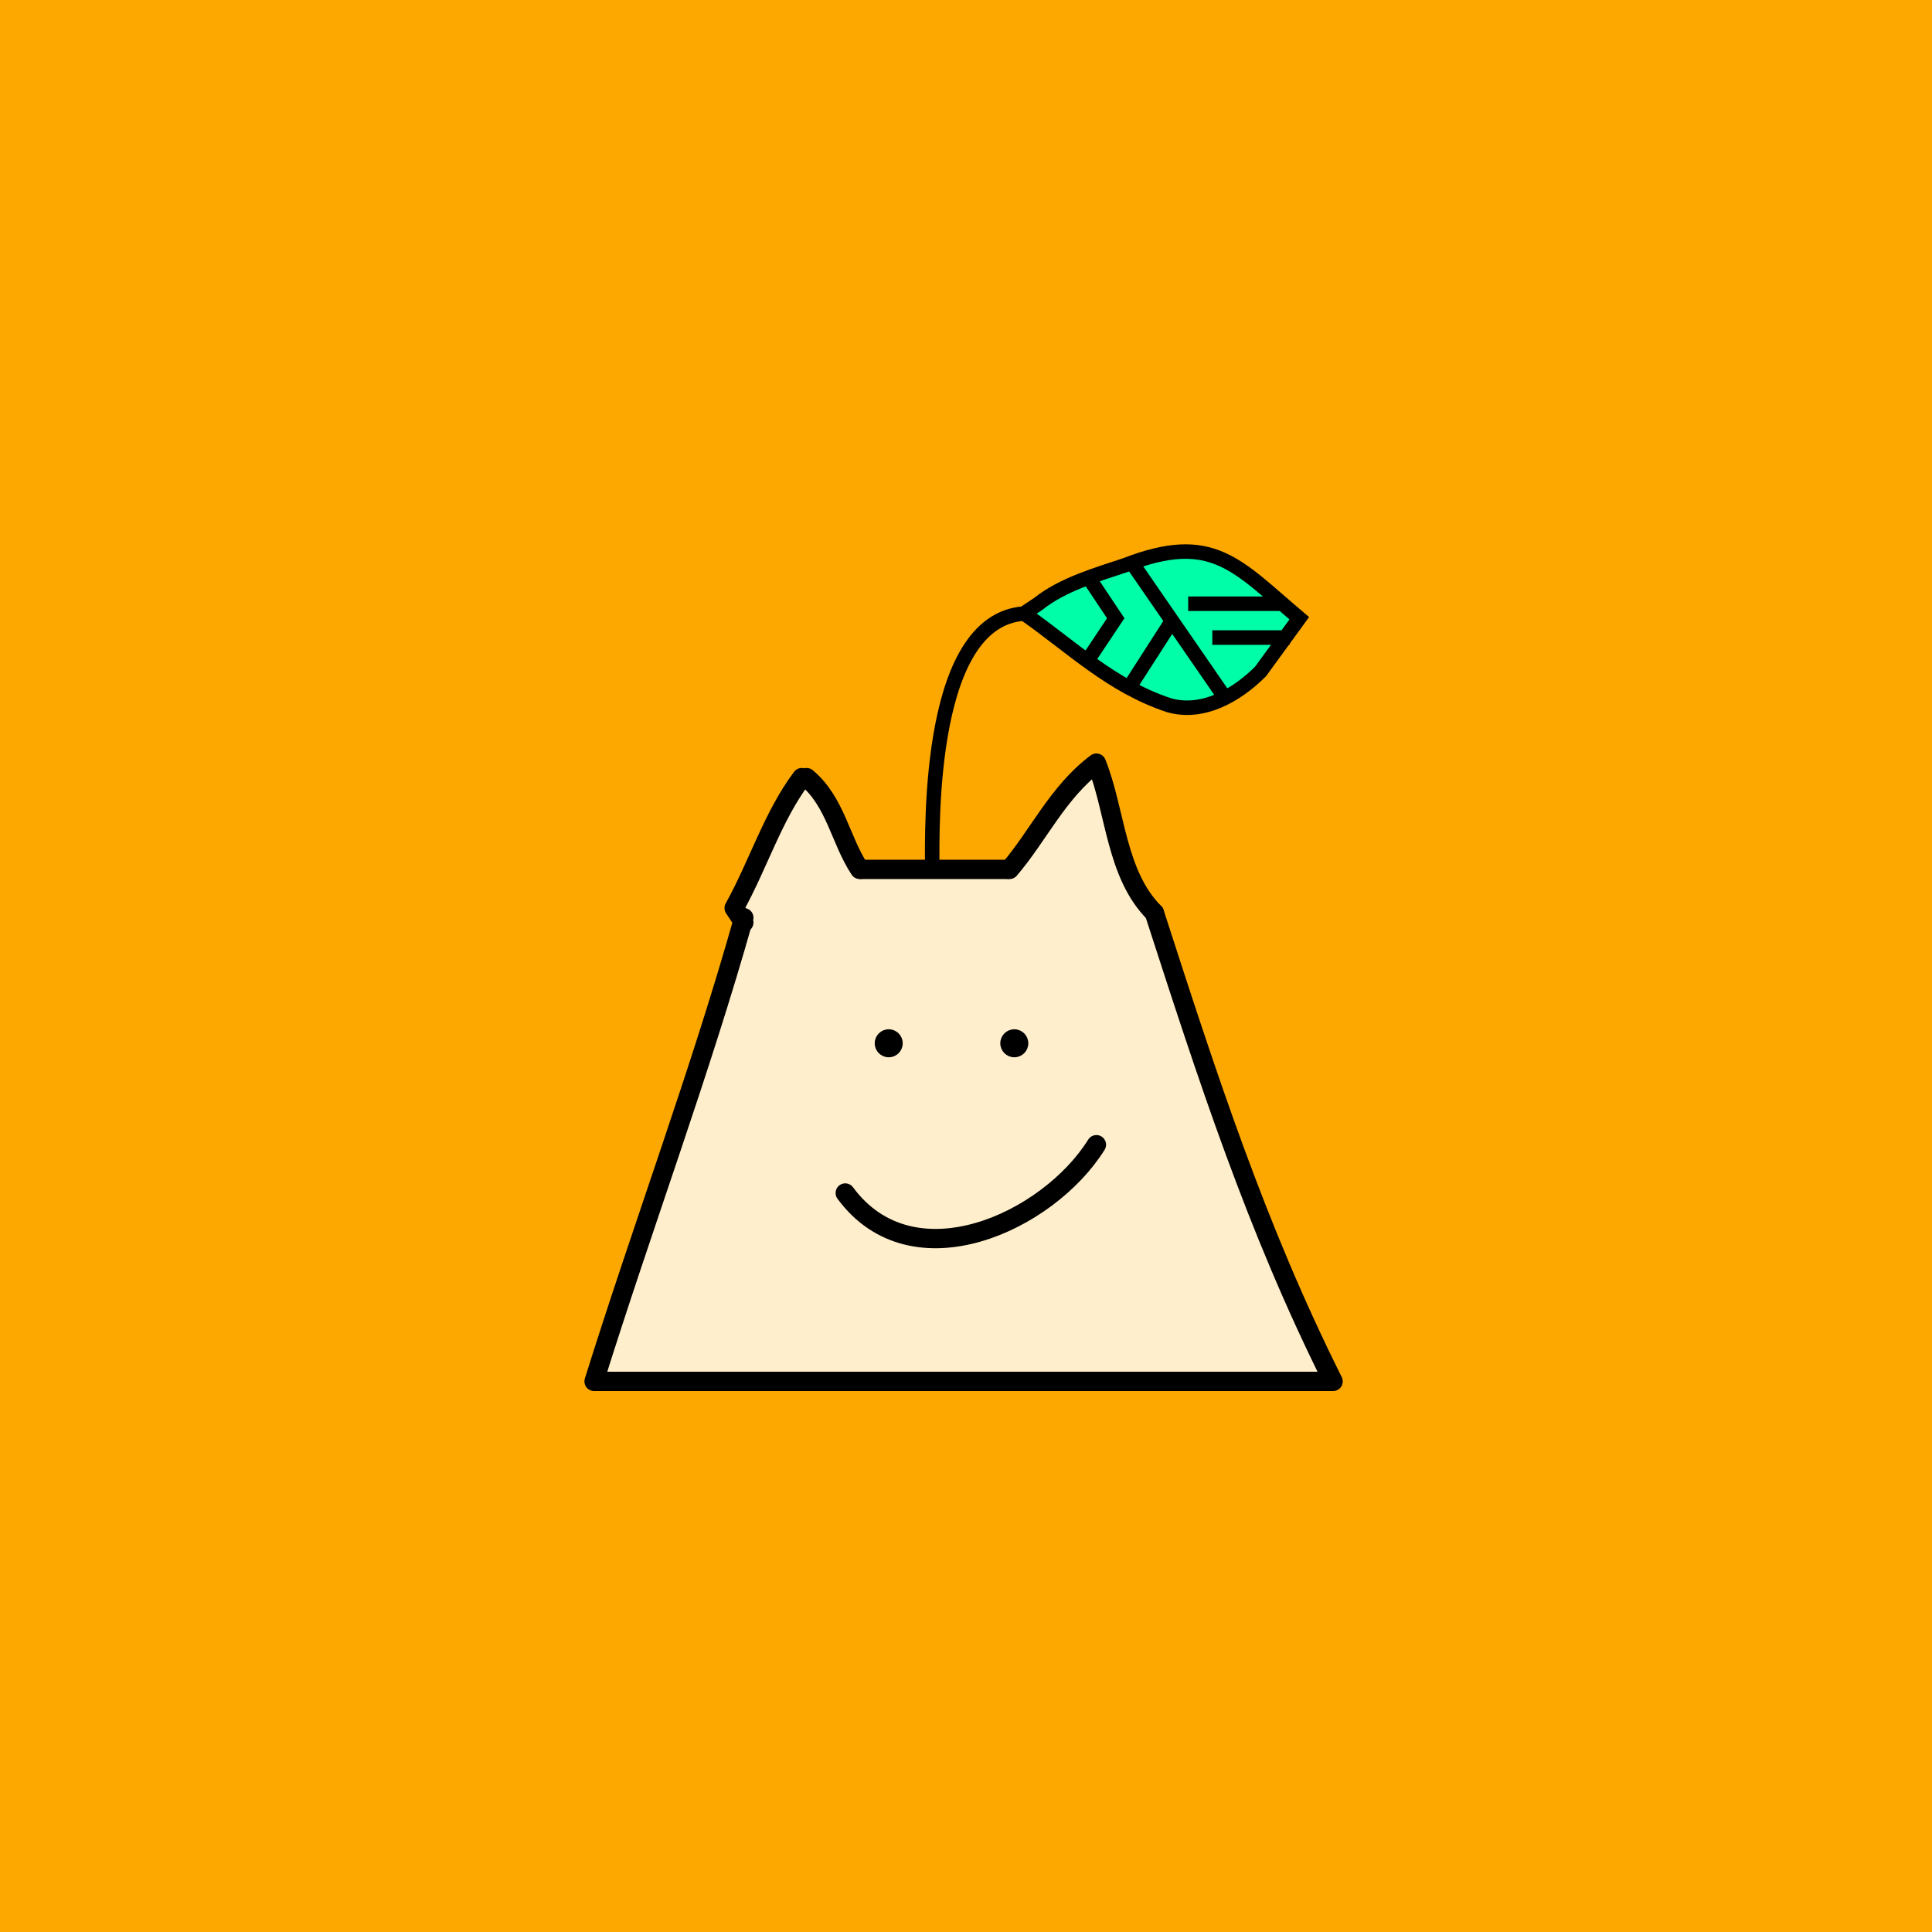
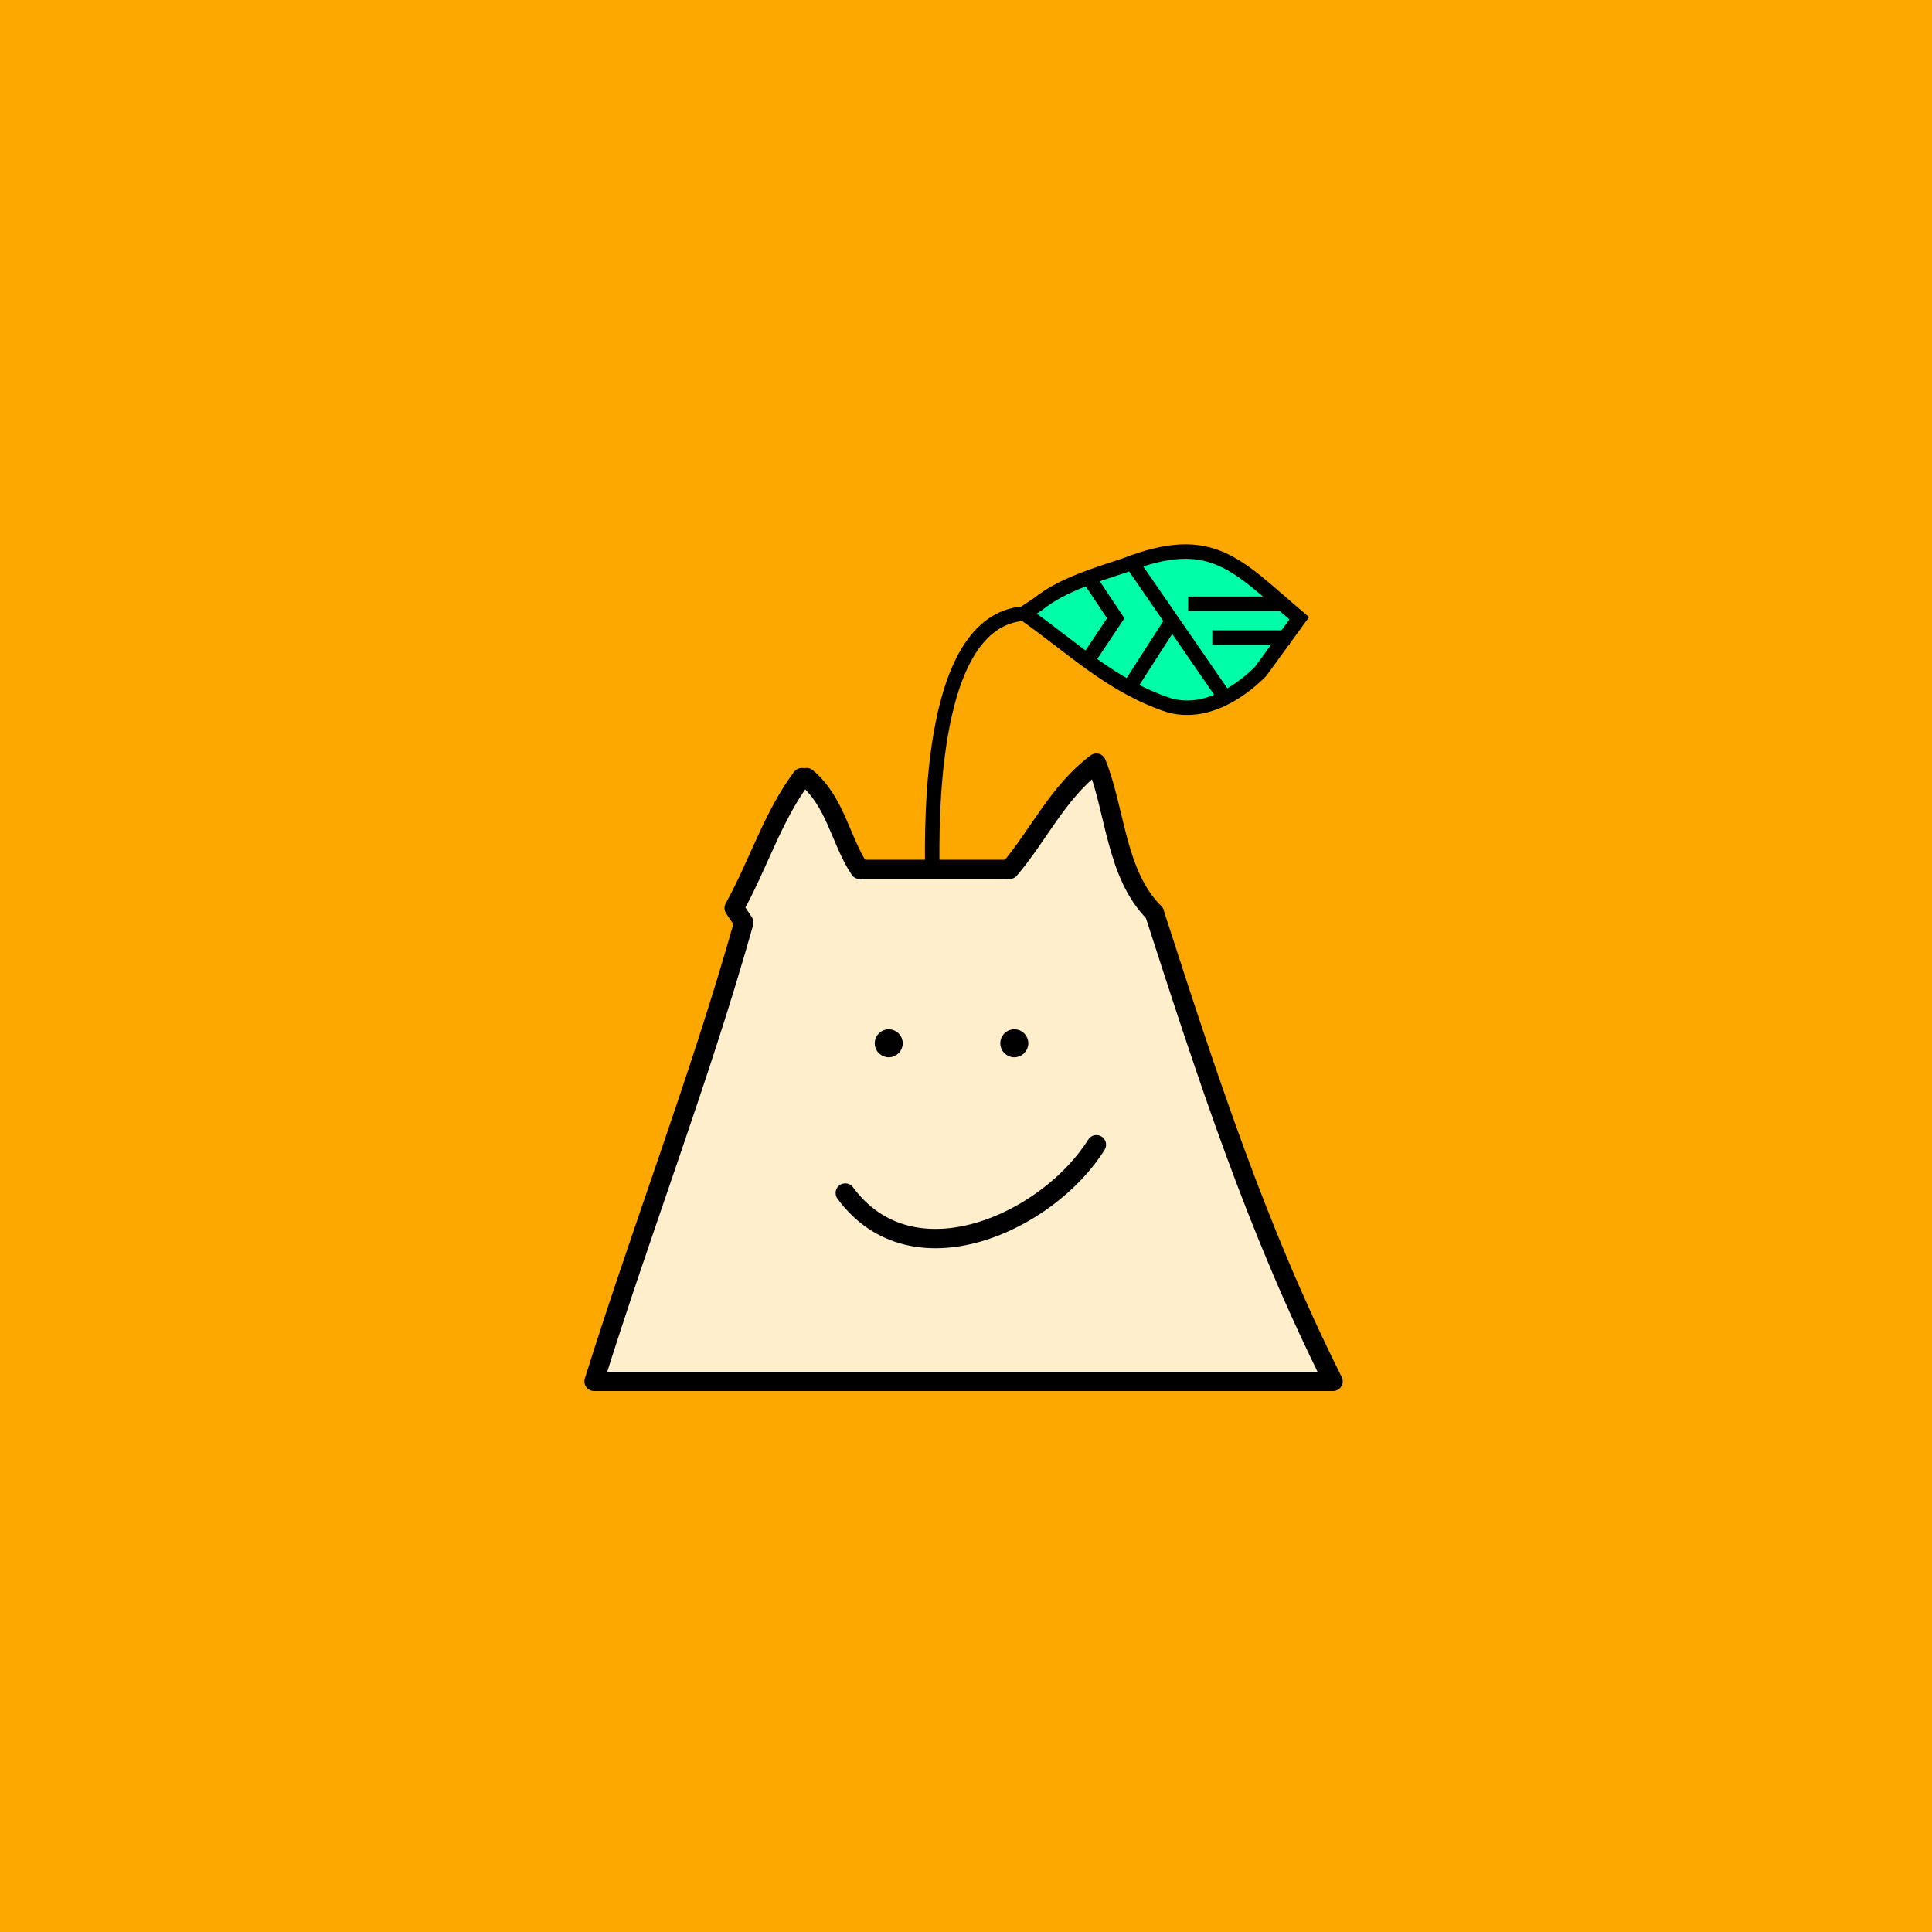
- <svg xmlns="http://www.w3.org/2000/svg" viewBox="0 0 400 400">
-   <path fill="#fda800" stroke="#fda800" d="M0 0h400v400H0z" />
-   <path fill="#00fda7" d="M244 146l-16-7-15-12c-1-1 5-5 10-7l16-5c7-1 13 0 18 3l12 10-1 2-3 4c-4 5-7 8-11 10-3 2-7 3-10 2z" />
-   <path fill="#fec" d="M124 281a1785 1785 0 0130-91l-1-1-1-1 3-6c4-10 7-14 10-19l1-2 1 1c2 1 3 4 6 9l4 8 1 1h31l3-4a172 172 0 0114-18l4 11c3 11 4 14 7 18l5 13a556 556 0 0033 85H123z" />
-   <path fill="none" stroke="#000" stroke-linecap="round" stroke-width="4" d="M227 158c4 10 4 23 12 31m-30-9c6-7 10-16 18-22m-60 3c6 5 7 13 11 19m-26 8c5-9 8-19 14-27m-12 30l-2-3m-29 98c10-32 22-64 31-96" />
-   <path fill="none" stroke="#000" stroke-linecap="round" stroke-width="4" d="M239 189c11 34 21 65 37 97m-101-39c14 19 42 6 52-10" />
-   <circle cx="184" cy="216" r="2.4" stroke="#000" />
-   <circle cx="210" cy="216" r="2.4" stroke="#000" />
-   <path fill="none" stroke="#000" stroke-width="3" d="M193 180c0-9-1-53 20-53m-1 0c10 7 18 15 30 19 7 2 14-2 19-7l8-11c-13-11-18-18-36-11-6 2-13 4-18 8z" />
-   <path stroke="#000" stroke-width="4" d="M178 180h31m-86 106h153" />
-   <g stroke="#000">
-     <path stroke-width="3" d="M234 116l20 29" />
-     <path stroke-width="3" d="M243 128l-9 14" />
+ <svg xmlns="http://www.w3.org/2000/svg" id="svg28" version="1.1" viewBox="0 0 400 400">
+   <defs id="defs32" />
+   <path id="path2" d="M0 0h400v400H0z" stroke="#fda800" fill="#fda800" />
+   <path id="path4" d="M244 146l-16-7-15-12c-1-1 5-5 10-7l16-5c7-1 13 0 18 3l12 10-1 2-3 4c-4 5-7 8-11 10-3 2-7 3-10 2z" fill="#00fda7" />
+   <path id="path6" d="M124 281a1785 1785 0 0130-91l-1-1-1-1 3-6c4-10 7-14 10-19l1-2 1 1c2 1 3 4 6 9l4 8 1 1h31l3-4a172 172 0 0114-18l4 11c3 11 4 14 7 18l5 13a556 556 0 0033 85H123z" fill="#fec" />
+   <path id="path8" d="m 227,158 c 4,10 4,23 12,31 m -30,-9 c 6,-7 10,-16 18,-22 m -60,3 c 6,5 7,13 11,19 m -26,8 c 5,-9 8,-19 14,-27 m -12,30 -2,-3 m -29,98 c 10,-32 22,-63 31,-95" stroke-width="4" stroke-linecap="round" stroke="#000000" fill="none" />
+   <path id="path10" d="M239 189c11 34 21 65 37 97m-101-39c14 19 42 6 52-10" stroke-width="4" stroke-linecap="round" stroke="#000" fill="none" />
+   <circle id="circle12" stroke="#000" r="2.4" cy="216" cx="184" />
+   <circle id="circle14" stroke="#000" r="2.4" cy="216" cx="210" />
+   <path id="path16" d="M193 180c0-9-1-53 20-53m-1 0c10 7 18 15 30 19 7 2 14-2 19-7l8-11c-13-11-18-18-36-11-6 2-13 4-18 8z" stroke-width="3" stroke="#000" fill="none" />
+   <path id="path18" d="m 178,180 h 31 m -86,106 h 153" stroke-width="4" stroke="#000000" />
+   <g id="g24" stroke="#000">
+     <path id="path20" d="M234 116l20 29" stroke-width="3" />
+     <path id="path22" d="M243 128l-9 14" stroke-width="3" />
  </g>
-   <path fill="none" stroke="#000" stroke-width="3" d="M225 119l6 9-6 9M251 132h16M246 125h19" />
+   <path id="path26" d="M225 119l6 9-6 9M251 132h16M246 125h19" stroke-width="3" stroke="#000" fill="none" />
</svg>
